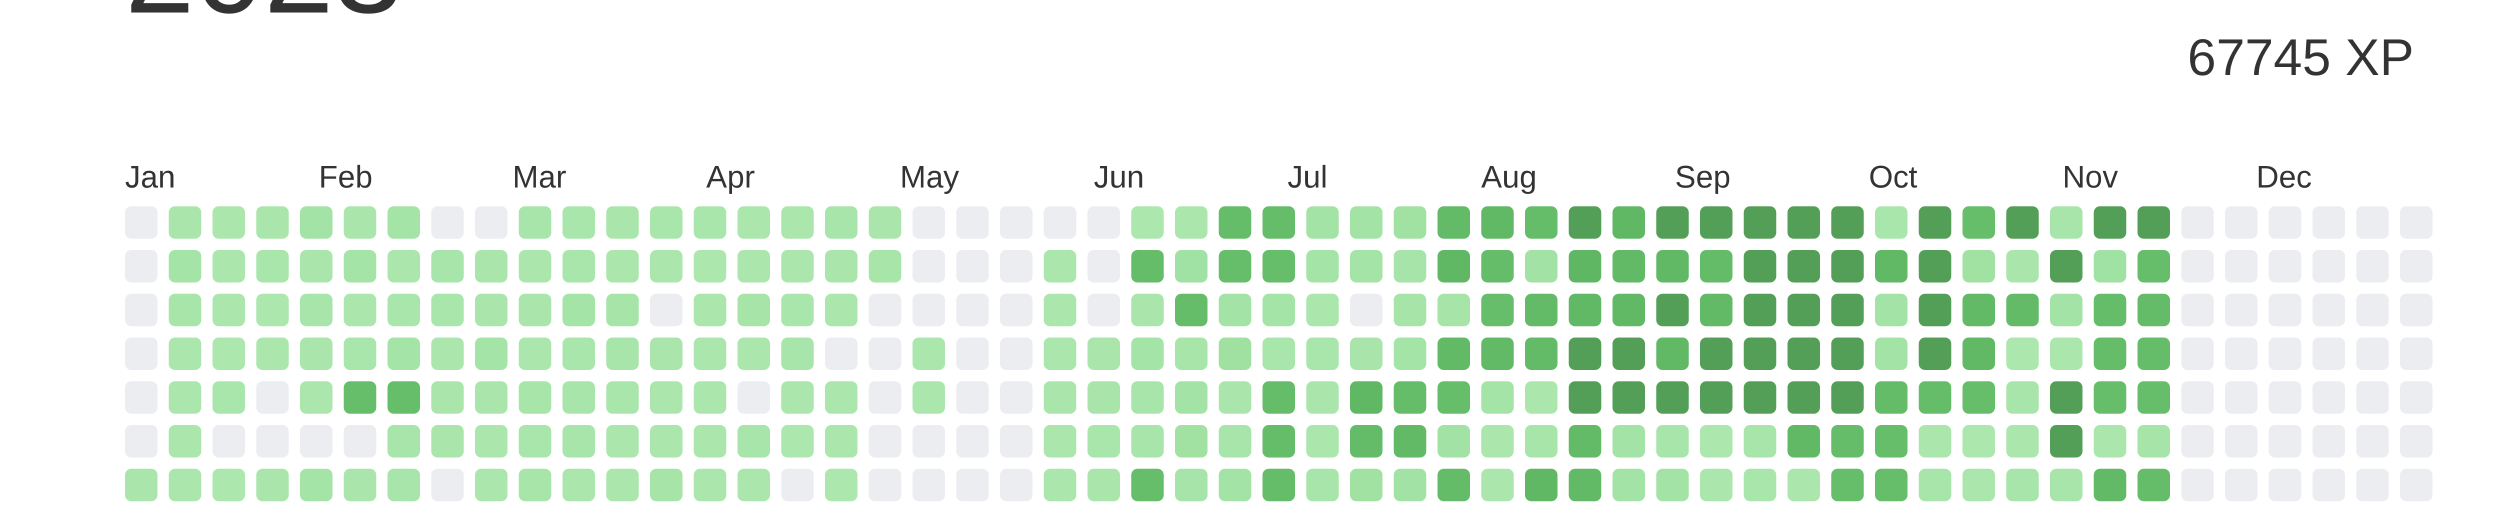
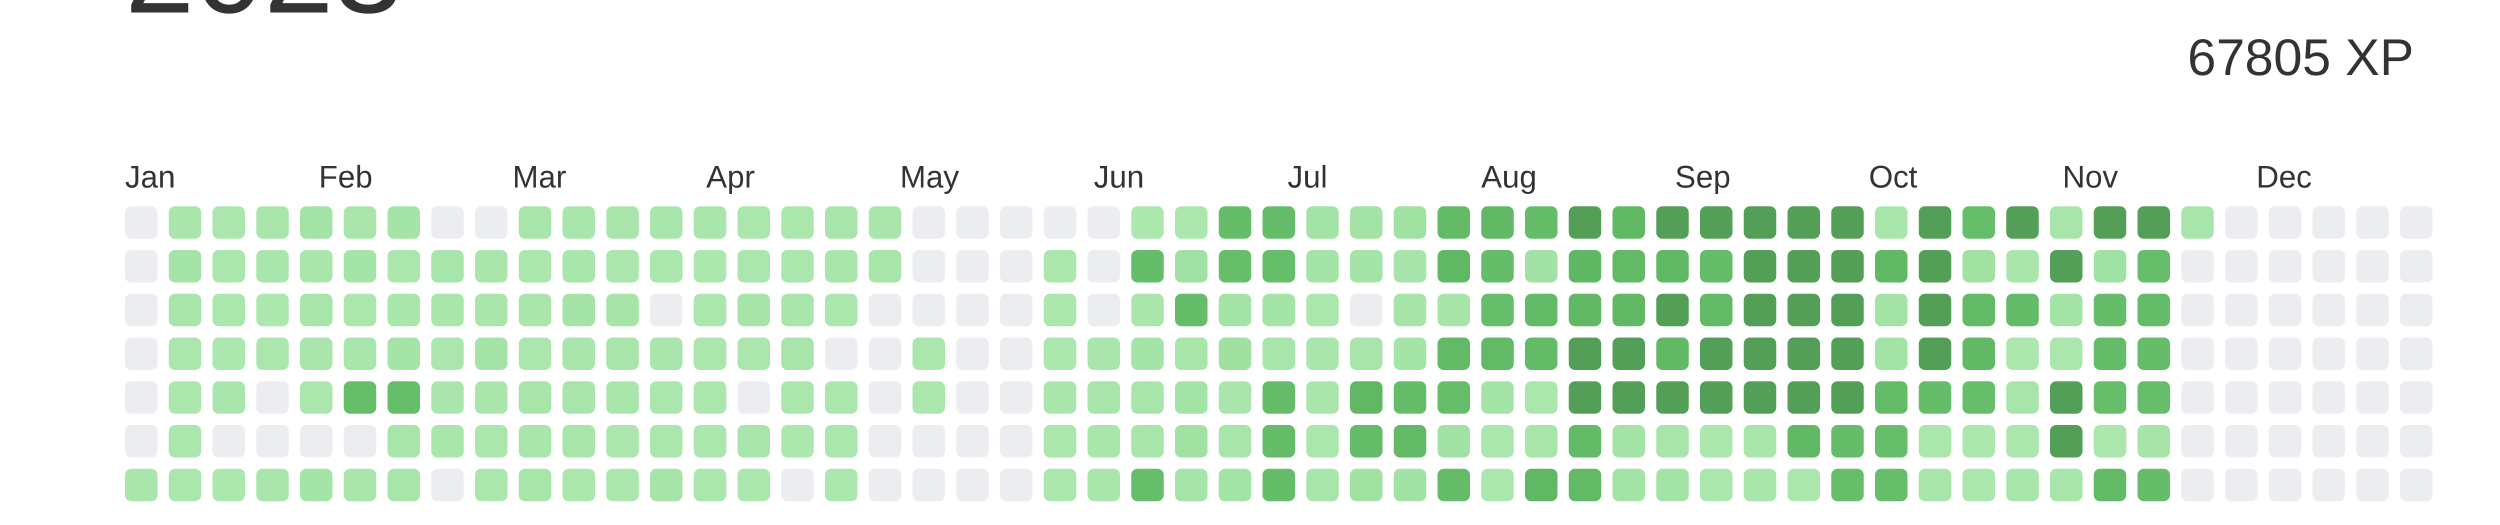
<svg xmlns="http://www.w3.org/2000/svg" baseProfile="full" height="42mm" version="1.1" viewBox="0,0,200,42" width="200mm">
  <defs />
  <rect fill="#ffffff" height="42" width="200" x="0" y="0" />
  <text alignment-baseline="hanging" fill="#333333" style="font-size:10.0px; font-family:Arial;" x="10" y="1">2023</text>
-   <text alignment-baseline="hanging" fill="#333333" style="font-size:4.125px; font-family:Arial;" x="175" y="6">67745 XP</text>
+   <text alignment-baseline="hanging" fill="#333333" style="font-size:4.125px; font-family:Arial;" x="175" y="6">67805 XP</text>
  <text fill="#333333" style="font-size:2.5px; font-family:Arial" x="10.0" y="15">Jan</text>
  <text fill="#333333" style="font-size:2.5px; font-family:Arial" x="25.5" y="15">Feb</text>
  <text fill="#333333" style="font-size:2.5px; font-family:Arial" x="41.0" y="15">Mar</text>
  <text fill="#333333" style="font-size:2.5px; font-family:Arial" x="56.5" y="15">Apr</text>
  <text fill="#333333" style="font-size:2.5px; font-family:Arial" x="72.0" y="15">May</text>
  <text fill="#333333" style="font-size:2.5px; font-family:Arial" x="87.5" y="15">Jun</text>
  <text fill="#333333" style="font-size:2.5px; font-family:Arial" x="103.0" y="15">Jul</text>
  <text fill="#333333" style="font-size:2.5px; font-family:Arial" x="118.5" y="15">Aug</text>
  <text fill="#333333" style="font-size:2.5px; font-family:Arial" x="134.0" y="15">Sep</text>
  <text fill="#333333" style="font-size:2.5px; font-family:Arial" x="149.5" y="15">Oct</text>
  <text fill="#333333" style="font-size:2.5px; font-family:Arial" x="165.0" y="15">Nov</text>
  <text fill="#333333" style="font-size:2.5px; font-family:Arial" x="180.5" y="15">Dec</text>
  <rect fill="#EBEDF0" height="2.6" rx="0.5" ry="0.5" width="2.6" x="10.0" y="16.5" />
  <rect fill="#EBEDF0" height="2.6" rx="0.5" ry="0.5" width="2.6" x="10.0" y="20.0" />
  <rect fill="#EBEDF0" height="2.6" rx="0.5" ry="0.5" width="2.6" x="10.0" y="23.5" />
  <rect fill="#EBEDF0" height="2.6" rx="0.5" ry="0.5" width="2.6" x="10.0" y="27.0" />
  <rect fill="#EBEDF0" height="2.6" rx="0.5" ry="0.5" width="2.6" x="10.0" y="30.5" />
  <rect fill="#EBEDF0" height="2.6" rx="0.5" ry="0.5" width="2.6" x="10.0" y="34.0" />
  <rect fill="#aae6ac" height="2.6" rx="0.5" ry="0.5" width="2.6" x="10.0" y="37.5" />
  <rect fill="#aae6ac" height="2.6" rx="0.5" ry="0.5" width="2.6" x="13.5" y="16.5" />
  <rect fill="#a5e4a7" height="2.6" rx="0.5" ry="0.5" width="2.6" x="13.5" y="20.0" />
  <rect fill="#a7e5a9" height="2.6" rx="0.5" ry="0.5" width="2.6" x="13.5" y="23.5" />
  <rect fill="#abe7ad" height="2.6" rx="0.5" ry="0.5" width="2.6" x="13.5" y="27.0" />
  <rect fill="#abe7ad" height="2.6" rx="0.5" ry="0.5" width="2.6" x="13.5" y="30.5" />
  <rect fill="#abe7ad" height="2.6" rx="0.5" ry="0.5" width="2.6" x="13.5" y="34.0" />
  <rect fill="#abe7ad" height="2.6" rx="0.5" ry="0.5" width="2.6" x="13.5" y="37.5" />
  <rect fill="#abe6ad" height="2.6" rx="0.5" ry="0.5" width="2.6" x="17.0" y="16.5" />
  <rect fill="#abe6ad" height="2.6" rx="0.5" ry="0.5" width="2.6" x="17.0" y="20.0" />
  <rect fill="#abe7ad" height="2.6" rx="0.5" ry="0.5" width="2.6" x="17.0" y="23.5" />
  <rect fill="#ace7ae" height="2.6" rx="0.5" ry="0.5" width="2.6" x="17.0" y="27.0" />
  <rect fill="#a9e6ab" height="2.6" rx="0.5" ry="0.5" width="2.6" x="17.0" y="30.5" />
  <rect fill="#EBEDF0" height="2.6" rx="0.5" ry="0.5" width="2.6" x="17.0" y="34.0" />
  <rect fill="#ace7ae" height="2.6" rx="0.5" ry="0.5" width="2.6" x="17.0" y="37.5" />
  <rect fill="#aae6ac" height="2.6" rx="0.5" ry="0.5" width="2.6" x="20.5" y="16.5" />
  <rect fill="#a9e6ab" height="2.6" rx="0.5" ry="0.5" width="2.6" x="20.5" y="20.0" />
  <rect fill="#ace7ae" height="2.6" rx="0.5" ry="0.5" width="2.6" x="20.5" y="23.5" />
  <rect fill="#abe7ad" height="2.6" rx="0.5" ry="0.5" width="2.6" x="20.5" y="27.0" />
  <rect fill="#EBEDF0" height="2.6" rx="0.5" ry="0.5" width="2.6" x="20.5" y="30.5" />
  <rect fill="#EBEDF0" height="2.6" rx="0.5" ry="0.5" width="2.6" x="20.5" y="34.0" />
  <rect fill="#aae6ac" height="2.6" rx="0.5" ry="0.5" width="2.6" x="20.5" y="37.5" />
  <rect fill="#a4e3a6" height="2.6" rx="0.5" ry="0.5" width="2.6" x="24.0" y="16.5" />
  <rect fill="#aae6ac" height="2.6" rx="0.5" ry="0.5" width="2.6" x="24.0" y="20.0" />
  <rect fill="#a8e5aa" height="2.6" rx="0.5" ry="0.5" width="2.6" x="24.0" y="23.5" />
  <rect fill="#aae6ac" height="2.6" rx="0.5" ry="0.5" width="2.6" x="24.0" y="27.0" />
  <rect fill="#abe6ad" height="2.6" rx="0.5" ry="0.5" width="2.6" x="24.0" y="30.5" />
  <rect fill="#EBEDF0" height="2.6" rx="0.5" ry="0.5" width="2.6" x="24.0" y="34.0" />
  <rect fill="#a4e4a7" height="2.6" rx="0.5" ry="0.5" width="2.6" x="24.0" y="37.5" />
  <rect fill="#aae6ac" height="2.6" rx="0.5" ry="0.5" width="2.6" x="27.5" y="16.5" />
  <rect fill="#a5e4a7" height="2.6" rx="0.5" ry="0.5" width="2.6" x="27.5" y="20.0" />
  <rect fill="#abe6ad" height="2.6" rx="0.5" ry="0.5" width="2.6" x="27.5" y="23.5" />
  <rect fill="#a9e6ab" height="2.6" rx="0.5" ry="0.5" width="2.6" x="27.5" y="27.0" />
  <rect fill="#66be6a" height="2.6" rx="0.5" ry="0.5" width="2.6" x="27.5" y="30.5" />
  <rect fill="#EBEDF0" height="2.6" rx="0.5" ry="0.5" width="2.6" x="27.5" y="34.0" />
  <rect fill="#aae6ac" height="2.6" rx="0.5" ry="0.5" width="2.6" x="27.5" y="37.5" />
  <rect fill="#a5e4a7" height="2.6" rx="0.5" ry="0.5" width="2.6" x="31.0" y="16.5" />
  <rect fill="#abe7ad" height="2.6" rx="0.5" ry="0.5" width="2.6" x="31.0" y="20.0" />
  <rect fill="#a9e6ab" height="2.6" rx="0.5" ry="0.5" width="2.6" x="31.0" y="23.5" />
  <rect fill="#a4e4a7" height="2.6" rx="0.5" ry="0.5" width="2.6" x="31.0" y="27.0" />
  <rect fill="#66be6a" height="2.6" rx="0.5" ry="0.5" width="2.6" x="31.0" y="30.5" />
  <rect fill="#a8e5aa" height="2.6" rx="0.5" ry="0.5" width="2.6" x="31.0" y="34.0" />
  <rect fill="#a7e5aa" height="2.6" rx="0.5" ry="0.5" width="2.6" x="31.0" y="37.5" />
  <rect fill="#EBEDF0" height="2.6" rx="0.5" ry="0.5" width="2.6" x="34.5" y="16.5" />
  <rect fill="#a8e5ab" height="2.6" rx="0.5" ry="0.5" width="2.6" x="34.5" y="20.0" />
  <rect fill="#a9e6ab" height="2.6" rx="0.5" ry="0.5" width="2.6" x="34.5" y="23.5" />
  <rect fill="#abe6ad" height="2.6" rx="0.5" ry="0.5" width="2.6" x="34.5" y="27.0" />
  <rect fill="#aae6ac" height="2.6" rx="0.5" ry="0.5" width="2.6" x="34.5" y="30.5" />
  <rect fill="#aae6ac" height="2.6" rx="0.5" ry="0.5" width="2.6" x="34.5" y="34.0" />
  <rect fill="#EBEDF0" height="2.6" rx="0.5" ry="0.5" width="2.6" x="34.5" y="37.5" />
  <rect fill="#EBEDF0" height="2.6" rx="0.5" ry="0.5" width="2.6" x="38.0" y="16.5" />
  <rect fill="#aae6ac" height="2.6" rx="0.5" ry="0.5" width="2.6" x="38.0" y="20.0" />
  <rect fill="#aae6ac" height="2.6" rx="0.5" ry="0.5" width="2.6" x="38.0" y="23.5" />
  <rect fill="#a5e4a7" height="2.6" rx="0.5" ry="0.5" width="2.6" x="38.0" y="27.0" />
  <rect fill="#aae6ac" height="2.6" rx="0.5" ry="0.5" width="2.6" x="38.0" y="30.5" />
  <rect fill="#abe7ad" height="2.6" rx="0.5" ry="0.5" width="2.6" x="38.0" y="34.0" />
  <rect fill="#abe6ad" height="2.6" rx="0.5" ry="0.5" width="2.6" x="38.0" y="37.5" />
  <rect fill="#a8e5aa" height="2.6" rx="0.5" ry="0.5" width="2.6" x="41.5" y="16.5" />
  <rect fill="#abe7ad" height="2.6" rx="0.5" ry="0.5" width="2.6" x="41.5" y="20.0" />
  <rect fill="#aae6ac" height="2.6" rx="0.5" ry="0.5" width="2.6" x="41.5" y="23.5" />
  <rect fill="#abe7ad" height="2.6" rx="0.5" ry="0.5" width="2.6" x="41.5" y="27.0" />
  <rect fill="#a7e5a9" height="2.6" rx="0.5" ry="0.5" width="2.6" x="41.5" y="30.5" />
  <rect fill="#a9e6ab" height="2.6" rx="0.5" ry="0.5" width="2.6" x="41.5" y="34.0" />
  <rect fill="#a7e5a9" height="2.6" rx="0.5" ry="0.5" width="2.6" x="41.5" y="37.5" />
  <rect fill="#a9e6ab" height="2.6" rx="0.5" ry="0.5" width="2.6" x="45.0" y="16.5" />
  <rect fill="#a9e6ab" height="2.6" rx="0.5" ry="0.5" width="2.6" x="45.0" y="20.0" />
  <rect fill="#a4e4a7" height="2.6" rx="0.5" ry="0.5" width="2.6" x="45.0" y="23.5" />
  <rect fill="#a9e6ab" height="2.6" rx="0.5" ry="0.5" width="2.6" x="45.0" y="27.0" />
  <rect fill="#a8e5aa" height="2.6" rx="0.5" ry="0.5" width="2.6" x="45.0" y="30.5" />
  <rect fill="#a8e5aa" height="2.6" rx="0.5" ry="0.5" width="2.6" x="45.0" y="34.0" />
  <rect fill="#abe7ad" height="2.6" rx="0.5" ry="0.5" width="2.6" x="45.0" y="37.5" />
  <rect fill="#aae6ac" height="2.6" rx="0.5" ry="0.5" width="2.6" x="48.5" y="16.5" />
  <rect fill="#abe7ad" height="2.6" rx="0.5" ry="0.5" width="2.6" x="48.5" y="20.0" />
  <rect fill="#a6e4a8" height="2.6" rx="0.5" ry="0.5" width="2.6" x="48.5" y="23.5" />
  <rect fill="#a8e5aa" height="2.6" rx="0.5" ry="0.5" width="2.6" x="48.5" y="27.0" />
  <rect fill="#a9e6ab" height="2.6" rx="0.5" ry="0.5" width="2.6" x="48.5" y="30.5" />
  <rect fill="#abe7ad" height="2.6" rx="0.5" ry="0.5" width="2.6" x="48.5" y="34.0" />
  <rect fill="#abe6ad" height="2.6" rx="0.5" ry="0.5" width="2.6" x="48.5" y="37.5" />
  <rect fill="#a9e6ab" height="2.6" rx="0.5" ry="0.5" width="2.6" x="52.0" y="16.5" />
  <rect fill="#abe6ad" height="2.6" rx="0.5" ry="0.5" width="2.6" x="52.0" y="20.0" />
  <rect fill="#EBEDF0" height="2.6" rx="0.5" ry="0.5" width="2.6" x="52.0" y="23.5" />
  <rect fill="#aae6ac" height="2.6" rx="0.5" ry="0.5" width="2.6" x="52.0" y="27.0" />
  <rect fill="#abe7ad" height="2.6" rx="0.5" ry="0.5" width="2.6" x="52.0" y="30.5" />
  <rect fill="#abe6ad" height="2.6" rx="0.5" ry="0.5" width="2.6" x="52.0" y="34.0" />
  <rect fill="#a6e4a8" height="2.6" rx="0.5" ry="0.5" width="2.6" x="52.0" y="37.5" />
  <rect fill="#a9e6ab" height="2.6" rx="0.5" ry="0.5" width="2.6" x="55.5" y="16.5" />
  <rect fill="#ace7ae" height="2.6" rx="0.5" ry="0.5" width="2.6" x="55.5" y="20.0" />
  <rect fill="#abe7ad" height="2.6" rx="0.5" ry="0.5" width="2.6" x="55.5" y="23.5" />
  <rect fill="#abe6ad" height="2.6" rx="0.5" ry="0.5" width="2.6" x="55.5" y="27.0" />
  <rect fill="#abe7ad" height="2.6" rx="0.5" ry="0.5" width="2.6" x="55.5" y="30.5" />
  <rect fill="#abe7ad" height="2.6" rx="0.5" ry="0.5" width="2.6" x="55.5" y="34.0" />
  <rect fill="#abe7ad" height="2.6" rx="0.5" ry="0.5" width="2.6" x="55.5" y="37.5" />
  <rect fill="#abe6ad" height="2.6" rx="0.5" ry="0.5" width="2.6" x="59.0" y="16.5" />
  <rect fill="#abe6ad" height="2.6" rx="0.5" ry="0.5" width="2.6" x="59.0" y="20.0" />
  <rect fill="#a6e4a8" height="2.6" rx="0.5" ry="0.5" width="2.6" x="59.0" y="23.5" />
  <rect fill="#abe7ad" height="2.6" rx="0.5" ry="0.5" width="2.6" x="59.0" y="27.0" />
  <rect fill="#EBEDF0" height="2.6" rx="0.5" ry="0.5" width="2.6" x="59.0" y="30.5" />
  <rect fill="#a8e5aa" height="2.6" rx="0.5" ry="0.5" width="2.6" x="59.0" y="34.0" />
  <rect fill="#abe7ad" height="2.6" rx="0.5" ry="0.5" width="2.6" x="59.0" y="37.5" />
  <rect fill="#abe7ad" height="2.6" rx="0.5" ry="0.5" width="2.6" x="62.5" y="16.5" />
  <rect fill="#abe7ad" height="2.6" rx="0.5" ry="0.5" width="2.6" x="62.5" y="20.0" />
  <rect fill="#a9e6ab" height="2.6" rx="0.5" ry="0.5" width="2.6" x="62.5" y="23.5" />
  <rect fill="#a8e5aa" height="2.6" rx="0.5" ry="0.5" width="2.6" x="62.5" y="27.0" />
  <rect fill="#abe6ad" height="2.6" rx="0.5" ry="0.5" width="2.6" x="62.5" y="30.5" />
  <rect fill="#ace7ae" height="2.6" rx="0.5" ry="0.5" width="2.6" x="62.5" y="34.0" />
  <rect fill="#EBEDF0" height="2.6" rx="0.5" ry="0.5" width="2.6" x="62.5" y="37.5" />
  <rect fill="#a8e5aa" height="2.6" rx="0.5" ry="0.5" width="2.6" x="66.0" y="16.5" />
  <rect fill="#aae6ac" height="2.6" rx="0.5" ry="0.5" width="2.6" x="66.0" y="20.0" />
  <rect fill="#abe7ad" height="2.6" rx="0.5" ry="0.5" width="2.6" x="66.0" y="23.5" />
  <rect fill="#EBEDF0" height="2.6" rx="0.5" ry="0.5" width="2.6" x="66.0" y="27.0" />
  <rect fill="#abe7ad" height="2.6" rx="0.5" ry="0.5" width="2.6" x="66.0" y="30.5" />
  <rect fill="#abe6ad" height="2.6" rx="0.5" ry="0.5" width="2.6" x="66.0" y="34.0" />
  <rect fill="#ace7ae" height="2.6" rx="0.5" ry="0.5" width="2.6" x="66.0" y="37.5" />
  <rect fill="#aae6ac" height="2.6" rx="0.5" ry="0.5" width="2.6" x="69.5" y="16.5" />
  <rect fill="#a7e5a9" height="2.6" rx="0.5" ry="0.5" width="2.6" x="69.5" y="20.0" />
  <rect fill="#EBEDF0" height="2.6" rx="0.5" ry="0.5" width="2.6" x="69.5" y="23.5" />
  <rect fill="#EBEDF0" height="2.6" rx="0.5" ry="0.5" width="2.6" x="69.5" y="27.0" />
  <rect fill="#EBEDF0" height="2.6" rx="0.5" ry="0.5" width="2.6" x="69.5" y="30.5" />
  <rect fill="#EBEDF0" height="2.6" rx="0.5" ry="0.5" width="2.6" x="69.5" y="34.0" />
  <rect fill="#EBEDF0" height="2.6" rx="0.5" ry="0.5" width="2.6" x="69.5" y="37.5" />
  <rect fill="#EBEDF0" height="2.6" rx="0.5" ry="0.5" width="2.6" x="73.0" y="16.5" />
  <rect fill="#EBEDF0" height="2.6" rx="0.5" ry="0.5" width="2.6" x="73.0" y="20.0" />
  <rect fill="#EBEDF0" height="2.6" rx="0.5" ry="0.5" width="2.6" x="73.0" y="23.5" />
  <rect fill="#abe7ad" height="2.6" rx="0.5" ry="0.5" width="2.6" x="73.0" y="27.0" />
  <rect fill="#abe7ad" height="2.6" rx="0.5" ry="0.5" width="2.6" x="73.0" y="30.5" />
  <rect fill="#EBEDF0" height="2.6" rx="0.5" ry="0.5" width="2.6" x="73.0" y="34.0" />
  <rect fill="#EBEDF0" height="2.6" rx="0.5" ry="0.5" width="2.6" x="73.0" y="37.5" />
  <rect fill="#EBEDF0" height="2.6" rx="0.5" ry="0.5" width="2.6" x="76.5" y="16.5" />
  <rect fill="#EBEDF0" height="2.6" rx="0.5" ry="0.5" width="2.6" x="76.5" y="20.0" />
  <rect fill="#EBEDF0" height="2.6" rx="0.5" ry="0.5" width="2.6" x="76.5" y="23.5" />
  <rect fill="#EBEDF0" height="2.6" rx="0.5" ry="0.5" width="2.6" x="76.5" y="27.0" />
  <rect fill="#EBEDF0" height="2.6" rx="0.5" ry="0.5" width="2.6" x="76.5" y="30.5" />
  <rect fill="#EBEDF0" height="2.6" rx="0.5" ry="0.5" width="2.6" x="76.5" y="34.0" />
  <rect fill="#EBEDF0" height="2.6" rx="0.5" ry="0.5" width="2.6" x="76.5" y="37.5" />
  <rect fill="#EBEDF0" height="2.6" rx="0.5" ry="0.5" width="2.6" x="80.0" y="16.5" />
  <rect fill="#EBEDF0" height="2.6" rx="0.5" ry="0.5" width="2.6" x="80.0" y="20.0" />
  <rect fill="#EBEDF0" height="2.6" rx="0.5" ry="0.5" width="2.6" x="80.0" y="23.5" />
  <rect fill="#EBEDF0" height="2.6" rx="0.5" ry="0.5" width="2.6" x="80.0" y="27.0" />
  <rect fill="#EBEDF0" height="2.6" rx="0.5" ry="0.5" width="2.6" x="80.0" y="30.5" />
  <rect fill="#EBEDF0" height="2.6" rx="0.5" ry="0.5" width="2.6" x="80.0" y="34.0" />
  <rect fill="#EBEDF0" height="2.6" rx="0.5" ry="0.5" width="2.6" x="80.0" y="37.5" />
  <rect fill="#EBEDF0" height="2.6" rx="0.5" ry="0.5" width="2.6" x="83.5" y="16.5" />
  <rect fill="#abe7ad" height="2.6" rx="0.5" ry="0.5" width="2.6" x="83.5" y="20.0" />
  <rect fill="#abe6ad" height="2.6" rx="0.5" ry="0.5" width="2.6" x="83.5" y="23.5" />
  <rect fill="#abe6ad" height="2.6" rx="0.5" ry="0.5" width="2.6" x="83.5" y="27.0" />
  <rect fill="#aae6ac" height="2.6" rx="0.5" ry="0.5" width="2.6" x="83.5" y="30.5" />
  <rect fill="#abe6ad" height="2.6" rx="0.5" ry="0.5" width="2.6" x="83.5" y="34.0" />
  <rect fill="#abe7ad" height="2.6" rx="0.5" ry="0.5" width="2.6" x="83.5" y="37.5" />
  <rect fill="#EBEDF0" height="2.6" rx="0.5" ry="0.5" width="2.6" x="87.0" y="16.5" />
  <rect fill="#EBEDF0" height="2.6" rx="0.5" ry="0.5" width="2.6" x="87.0" y="20.0" />
  <rect fill="#EBEDF0" height="2.6" rx="0.5" ry="0.5" width="2.6" x="87.0" y="23.5" />
  <rect fill="#aae6ac" height="2.6" rx="0.5" ry="0.5" width="2.6" x="87.0" y="27.0" />
  <rect fill="#a9e5ab" height="2.6" rx="0.5" ry="0.5" width="2.6" x="87.0" y="30.5" />
  <rect fill="#a9e6ab" height="2.6" rx="0.5" ry="0.5" width="2.6" x="87.0" y="34.0" />
  <rect fill="#aae6ac" height="2.6" rx="0.5" ry="0.5" width="2.6" x="87.0" y="37.5" />
  <rect fill="#ace7ae" height="2.6" rx="0.5" ry="0.5" width="2.6" x="90.5" y="16.5" />
  <rect fill="#65bd69" height="2.6" rx="0.5" ry="0.5" width="2.6" x="90.5" y="20.0" />
  <rect fill="#aae6ac" height="2.6" rx="0.5" ry="0.5" width="2.6" x="90.5" y="23.5" />
  <rect fill="#a4e4a7" height="2.6" rx="0.5" ry="0.5" width="2.6" x="90.5" y="27.0" />
  <rect fill="#a8e5aa" height="2.6" rx="0.5" ry="0.5" width="2.6" x="90.5" y="30.5" />
  <rect fill="#a8e5aa" height="2.6" rx="0.5" ry="0.5" width="2.6" x="90.5" y="34.0" />
  <rect fill="#66be6b" height="2.6" rx="0.5" ry="0.5" width="2.6" x="90.5" y="37.5" />
  <rect fill="#abe6ad" height="2.6" rx="0.5" ry="0.5" width="2.6" x="94.0" y="16.5" />
  <rect fill="#a0e2a3" height="2.6" rx="0.5" ry="0.5" width="2.6" x="94.0" y="20.0" />
  <rect fill="#65bd6a" height="2.6" rx="0.5" ry="0.5" width="2.6" x="94.0" y="23.5" />
  <rect fill="#a7e5a9" height="2.6" rx="0.5" ry="0.5" width="2.6" x="94.0" y="27.0" />
  <rect fill="#a3e3a5" height="2.6" rx="0.5" ry="0.5" width="2.6" x="94.0" y="30.5" />
  <rect fill="#a1e2a3" height="2.6" rx="0.5" ry="0.5" width="2.6" x="94.0" y="34.0" />
  <rect fill="#a6e4a9" height="2.6" rx="0.5" ry="0.5" width="2.6" x="94.0" y="37.5" />
  <rect fill="#65bc69" height="2.6" rx="0.5" ry="0.5" width="2.6" x="97.5" y="16.5" />
  <rect fill="#66be6b" height="2.6" rx="0.5" ry="0.5" width="2.6" x="97.5" y="20.0" />
  <rect fill="#a3e3a5" height="2.6" rx="0.5" ry="0.5" width="2.6" x="97.5" y="23.5" />
  <rect fill="#a0e1a2" height="2.6" rx="0.5" ry="0.5" width="2.6" x="97.5" y="27.0" />
  <rect fill="#aae6ac" height="2.6" rx="0.5" ry="0.5" width="2.6" x="97.5" y="30.5" />
  <rect fill="#a8e5aa" height="2.6" rx="0.5" ry="0.5" width="2.6" x="97.5" y="34.0" />
  <rect fill="#a3e3a5" height="2.6" rx="0.5" ry="0.5" width="2.6" x="97.5" y="37.5" />
  <rect fill="#65bd6a" height="2.6" rx="0.5" ry="0.5" width="2.6" x="101.0" y="16.5" />
  <rect fill="#66be6b" height="2.6" rx="0.5" ry="0.5" width="2.6" x="101.0" y="20.0" />
  <rect fill="#a5e4a7" height="2.6" rx="0.5" ry="0.5" width="2.6" x="101.0" y="23.5" />
  <rect fill="#a9e6ab" height="2.6" rx="0.5" ry="0.5" width="2.6" x="101.0" y="27.0" />
  <rect fill="#65bd6a" height="2.6" rx="0.5" ry="0.5" width="2.6" x="101.0" y="30.5" />
  <rect fill="#65bc69" height="2.6" rx="0.5" ry="0.5" width="2.6" x="101.0" y="34.0" />
  <rect fill="#65bd6a" height="2.6" rx="0.5" ry="0.5" width="2.6" x="101.0" y="37.5" />
  <rect fill="#a4e3a6" height="2.6" rx="0.5" ry="0.5" width="2.6" x="104.5" y="16.5" />
  <rect fill="#a5e4a7" height="2.6" rx="0.5" ry="0.5" width="2.6" x="104.5" y="20.0" />
  <rect fill="#abe7ad" height="2.6" rx="0.5" ry="0.5" width="2.6" x="104.5" y="23.5" />
  <rect fill="#a9e6ab" height="2.6" rx="0.5" ry="0.5" width="2.6" x="104.5" y="27.0" />
  <rect fill="#aae6ac" height="2.6" rx="0.5" ry="0.5" width="2.6" x="104.5" y="30.5" />
  <rect fill="#abe7ad" height="2.6" rx="0.5" ry="0.5" width="2.6" x="104.5" y="34.0" />
  <rect fill="#a7e5aa" height="2.6" rx="0.5" ry="0.5" width="2.6" x="104.5" y="37.5" />
  <rect fill="#a4e3a6" height="2.6" rx="0.5" ry="0.5" width="2.6" x="108.0" y="16.5" />
  <rect fill="#a5e4a7" height="2.6" rx="0.5" ry="0.5" width="2.6" x="108.0" y="20.0" />
  <rect fill="#EBEDF0" height="2.6" rx="0.5" ry="0.5" width="2.6" x="108.0" y="23.5" />
  <rect fill="#a9e5ab" height="2.6" rx="0.5" ry="0.5" width="2.6" x="108.0" y="27.0" />
  <rect fill="#60b764" height="2.6" rx="0.5" ry="0.5" width="2.6" x="108.0" y="30.5" />
  <rect fill="#64bc69" height="2.6" rx="0.5" ry="0.5" width="2.6" x="108.0" y="34.0" />
  <rect fill="#a1e2a3" height="2.6" rx="0.5" ry="0.5" width="2.6" x="108.0" y="37.5" />
  <rect fill="#a1e2a3" height="2.6" rx="0.5" ry="0.5" width="2.6" x="111.5" y="16.5" />
  <rect fill="#a6e4a9" height="2.6" rx="0.5" ry="0.5" width="2.6" x="111.5" y="20.0" />
  <rect fill="#a6e4a8" height="2.6" rx="0.5" ry="0.5" width="2.6" x="111.5" y="23.5" />
  <rect fill="#a4e4a7" height="2.6" rx="0.5" ry="0.5" width="2.6" x="111.5" y="27.0" />
  <rect fill="#65bd6a" height="2.6" rx="0.5" ry="0.5" width="2.6" x="111.5" y="30.5" />
  <rect fill="#62ba67" height="2.6" rx="0.5" ry="0.5" width="2.6" x="111.5" y="34.0" />
  <rect fill="#a2e3a5" height="2.6" rx="0.5" ry="0.5" width="2.6" x="111.5" y="37.5" />
  <rect fill="#63bb68" height="2.6" rx="0.5" ry="0.5" width="2.6" x="115.0" y="16.5" />
  <rect fill="#60b865" height="2.6" rx="0.5" ry="0.5" width="2.6" x="115.0" y="20.0" />
  <rect fill="#a6e4a8" height="2.6" rx="0.5" ry="0.5" width="2.6" x="115.0" y="23.5" />
  <rect fill="#62ba67" height="2.6" rx="0.5" ry="0.5" width="2.6" x="115.0" y="27.0" />
  <rect fill="#66be6b" height="2.6" rx="0.5" ry="0.5" width="2.6" x="115.0" y="30.5" />
  <rect fill="#a2e2a4" height="2.6" rx="0.5" ry="0.5" width="2.6" x="115.0" y="34.0" />
  <rect fill="#64bc69" height="2.6" rx="0.5" ry="0.5" width="2.6" x="115.0" y="37.5" />
  <rect fill="#61b966" height="2.6" rx="0.5" ry="0.5" width="2.6" x="118.5" y="16.5" />
  <rect fill="#65bd6a" height="2.6" rx="0.5" ry="0.5" width="2.6" x="118.5" y="20.0" />
  <rect fill="#66bd6a" height="2.6" rx="0.5" ry="0.5" width="2.6" x="118.5" y="23.5" />
  <rect fill="#62ba67" height="2.6" rx="0.5" ry="0.5" width="2.6" x="118.5" y="27.0" />
  <rect fill="#a5e4a7" height="2.6" rx="0.5" ry="0.5" width="2.6" x="118.5" y="30.5" />
  <rect fill="#abe6ad" height="2.6" rx="0.5" ry="0.5" width="2.6" x="118.5" y="34.0" />
  <rect fill="#abe7ad" height="2.6" rx="0.5" ry="0.5" width="2.6" x="118.5" y="37.5" />
  <rect fill="#65bd6a" height="2.6" rx="0.5" ry="0.5" width="2.6" x="122.0" y="16.5" />
  <rect fill="#a2e3a5" height="2.6" rx="0.5" ry="0.5" width="2.6" x="122.0" y="20.0" />
  <rect fill="#63bb68" height="2.6" rx="0.5" ry="0.5" width="2.6" x="122.0" y="23.5" />
  <rect fill="#63bb68" height="2.6" rx="0.5" ry="0.5" width="2.6" x="122.0" y="27.0" />
  <rect fill="#abe7ad" height="2.6" rx="0.5" ry="0.5" width="2.6" x="122.0" y="30.5" />
  <rect fill="#a7e5a9" height="2.6" rx="0.5" ry="0.5" width="2.6" x="122.0" y="34.0" />
  <rect fill="#60b764" height="2.6" rx="0.5" ry="0.5" width="2.6" x="122.0" y="37.5" />
  <rect fill="#549F57" height="2.6" rx="0.5" ry="0.5" width="2.6" x="125.5" y="16.5" />
  <rect fill="#5fb764" height="2.6" rx="0.5" ry="0.5" width="2.6" x="125.5" y="20.0" />
  <rect fill="#61b966" height="2.6" rx="0.5" ry="0.5" width="2.6" x="125.5" y="23.5" />
  <rect fill="#549F57" height="2.6" rx="0.5" ry="0.5" width="2.6" x="125.5" y="27.0" />
  <rect fill="#549F57" height="2.6" rx="0.5" ry="0.5" width="2.6" x="125.5" y="30.5" />
  <rect fill="#63bb68" height="2.6" rx="0.5" ry="0.5" width="2.6" x="125.5" y="34.0" />
  <rect fill="#62ba67" height="2.6" rx="0.5" ry="0.5" width="2.6" x="125.5" y="37.5" />
  <rect fill="#60b865" height="2.6" rx="0.5" ry="0.5" width="2.6" x="129.0" y="16.5" />
  <rect fill="#62ba67" height="2.6" rx="0.5" ry="0.5" width="2.6" x="129.0" y="20.0" />
  <rect fill="#61b966" height="2.6" rx="0.5" ry="0.5" width="2.6" x="129.0" y="23.5" />
  <rect fill="#549F57" height="2.6" rx="0.5" ry="0.5" width="2.6" x="129.0" y="27.0" />
  <rect fill="#549F57" height="2.6" rx="0.5" ry="0.5" width="2.6" x="129.0" y="30.5" />
  <rect fill="#a3e3a5" height="2.6" rx="0.5" ry="0.5" width="2.6" x="129.0" y="34.0" />
  <rect fill="#a4e3a6" height="2.6" rx="0.5" ry="0.5" width="2.6" x="129.0" y="37.5" />
  <rect fill="#549F57" height="2.6" rx="0.5" ry="0.5" width="2.6" x="132.5" y="16.5" />
  <rect fill="#61b966" height="2.6" rx="0.5" ry="0.5" width="2.6" x="132.5" y="20.0" />
  <rect fill="#549F57" height="2.6" rx="0.5" ry="0.5" width="2.6" x="132.5" y="23.5" />
  <rect fill="#61b966" height="2.6" rx="0.5" ry="0.5" width="2.6" x="132.5" y="27.0" />
  <rect fill="#549F57" height="2.6" rx="0.5" ry="0.5" width="2.6" x="132.5" y="30.5" />
  <rect fill="#a8e5aa" height="2.6" rx="0.5" ry="0.5" width="2.6" x="132.5" y="34.0" />
  <rect fill="#a4e3a6" height="2.6" rx="0.5" ry="0.5" width="2.6" x="132.5" y="37.5" />
  <rect fill="#549F57" height="2.6" rx="0.5" ry="0.5" width="2.6" x="136.0" y="16.5" />
  <rect fill="#64bc69" height="2.6" rx="0.5" ry="0.5" width="2.6" x="136.0" y="20.0" />
  <rect fill="#62ba67" height="2.6" rx="0.5" ry="0.5" width="2.6" x="136.0" y="23.5" />
  <rect fill="#549F57" height="2.6" rx="0.5" ry="0.5" width="2.6" x="136.0" y="27.0" />
  <rect fill="#549F57" height="2.6" rx="0.5" ry="0.5" width="2.6" x="136.0" y="30.5" />
  <rect fill="#ace7ae" height="2.6" rx="0.5" ry="0.5" width="2.6" x="136.0" y="34.0" />
  <rect fill="#abe6ad" height="2.6" rx="0.5" ry="0.5" width="2.6" x="136.0" y="37.5" />
  <rect fill="#549F57" height="2.6" rx="0.5" ry="0.5" width="2.6" x="139.5" y="16.5" />
  <rect fill="#549F57" height="2.6" rx="0.5" ry="0.5" width="2.6" x="139.5" y="20.0" />
  <rect fill="#549F57" height="2.6" rx="0.5" ry="0.5" width="2.6" x="139.5" y="23.5" />
  <rect fill="#549F57" height="2.6" rx="0.5" ry="0.5" width="2.6" x="139.5" y="27.0" />
  <rect fill="#549F57" height="2.6" rx="0.5" ry="0.5" width="2.6" x="139.5" y="30.5" />
  <rect fill="#a8e5ab" height="2.6" rx="0.5" ry="0.5" width="2.6" x="139.5" y="34.0" />
  <rect fill="#a9e6ab" height="2.6" rx="0.5" ry="0.5" width="2.6" x="139.5" y="37.5" />
  <rect fill="#549F57" height="2.6" rx="0.5" ry="0.5" width="2.6" x="143.0" y="16.5" />
  <rect fill="#549F57" height="2.6" rx="0.5" ry="0.5" width="2.6" x="143.0" y="20.0" />
  <rect fill="#549F57" height="2.6" rx="0.5" ry="0.5" width="2.6" x="143.0" y="23.5" />
  <rect fill="#549F57" height="2.6" rx="0.5" ry="0.5" width="2.6" x="143.0" y="27.0" />
  <rect fill="#549F57" height="2.6" rx="0.5" ry="0.5" width="2.6" x="143.0" y="30.5" />
  <rect fill="#61b966" height="2.6" rx="0.5" ry="0.5" width="2.6" x="143.0" y="34.0" />
  <rect fill="#abe7ad" height="2.6" rx="0.5" ry="0.5" width="2.6" x="143.0" y="37.5" />
  <rect fill="#549F57" height="2.6" rx="0.5" ry="0.5" width="2.6" x="146.5" y="16.5" />
  <rect fill="#549F57" height="2.6" rx="0.5" ry="0.5" width="2.6" x="146.5" y="20.0" />
  <rect fill="#549F57" height="2.6" rx="0.5" ry="0.5" width="2.6" x="146.5" y="23.5" />
  <rect fill="#549F57" height="2.6" rx="0.5" ry="0.5" width="2.6" x="146.5" y="27.0" />
  <rect fill="#549F57" height="2.6" rx="0.5" ry="0.5" width="2.6" x="146.5" y="30.5" />
  <rect fill="#65bd6a" height="2.6" rx="0.5" ry="0.5" width="2.6" x="146.5" y="34.0" />
  <rect fill="#66be6b" height="2.6" rx="0.5" ry="0.5" width="2.6" x="146.5" y="37.5" />
  <rect fill="#a9e6ab" height="2.6" rx="0.5" ry="0.5" width="2.6" x="150.0" y="16.5" />
  <rect fill="#61b966" height="2.6" rx="0.5" ry="0.5" width="2.6" x="150.0" y="20.0" />
  <rect fill="#a4e3a6" height="2.6" rx="0.5" ry="0.5" width="2.6" x="150.0" y="23.5" />
  <rect fill="#a3e3a6" height="2.6" rx="0.5" ry="0.5" width="2.6" x="150.0" y="27.0" />
  <rect fill="#64bc69" height="2.6" rx="0.5" ry="0.5" width="2.6" x="150.0" y="30.5" />
  <rect fill="#66be6b" height="2.6" rx="0.5" ry="0.5" width="2.6" x="150.0" y="34.0" />
  <rect fill="#66bd6a" height="2.6" rx="0.5" ry="0.5" width="2.6" x="150.0" y="37.5" />
  <rect fill="#549F57" height="2.6" rx="0.5" ry="0.5" width="2.6" x="153.5" y="16.5" />
  <rect fill="#549F57" height="2.6" rx="0.5" ry="0.5" width="2.6" x="153.5" y="20.0" />
  <rect fill="#549F57" height="2.6" rx="0.5" ry="0.5" width="2.6" x="153.5" y="23.5" />
  <rect fill="#549F57" height="2.6" rx="0.5" ry="0.5" width="2.6" x="153.5" y="27.0" />
  <rect fill="#65bc69" height="2.6" rx="0.5" ry="0.5" width="2.6" x="153.5" y="30.5" />
  <rect fill="#abe7ad" height="2.6" rx="0.5" ry="0.5" width="2.6" x="153.5" y="34.0" />
  <rect fill="#a8e5aa" height="2.6" rx="0.5" ry="0.5" width="2.6" x="153.5" y="37.5" />
  <rect fill="#66be6a" height="2.6" rx="0.5" ry="0.5" width="2.6" x="157.0" y="16.5" />
  <rect fill="#a1e2a3" height="2.6" rx="0.5" ry="0.5" width="2.6" x="157.0" y="20.0" />
  <rect fill="#62ba67" height="2.6" rx="0.5" ry="0.5" width="2.6" x="157.0" y="23.5" />
  <rect fill="#61b966" height="2.6" rx="0.5" ry="0.5" width="2.6" x="157.0" y="27.0" />
  <rect fill="#66be6a" height="2.6" rx="0.5" ry="0.5" width="2.6" x="157.0" y="30.5" />
  <rect fill="#ace7ae" height="2.6" rx="0.5" ry="0.5" width="2.6" x="157.0" y="34.0" />
  <rect fill="#abe7ad" height="2.6" rx="0.5" ry="0.5" width="2.6" x="157.0" y="37.5" />
  <rect fill="#549F57" height="2.6" rx="0.5" ry="0.5" width="2.6" x="160.5" y="16.5" />
  <rect fill="#aae6ac" height="2.6" rx="0.5" ry="0.5" width="2.6" x="160.5" y="20.0" />
  <rect fill="#63bb68" height="2.6" rx="0.5" ry="0.5" width="2.6" x="160.5" y="23.5" />
  <rect fill="#ace7ae" height="2.6" rx="0.5" ry="0.5" width="2.6" x="160.5" y="27.0" />
  <rect fill="#a8e5aa" height="2.6" rx="0.5" ry="0.5" width="2.6" x="160.5" y="30.5" />
  <rect fill="#abe7ad" height="2.6" rx="0.5" ry="0.5" width="2.6" x="160.5" y="34.0" />
  <rect fill="#a7e5aa" height="2.6" rx="0.5" ry="0.5" width="2.6" x="160.5" y="37.5" />
  <rect fill="#a8e5aa" height="2.6" rx="0.5" ry="0.5" width="2.6" x="164.0" y="16.5" />
  <rect fill="#549F57" height="2.6" rx="0.5" ry="0.5" width="2.6" x="164.0" y="20.0" />
  <rect fill="#a4e3a6" height="2.6" rx="0.5" ry="0.5" width="2.6" x="164.0" y="23.5" />
  <rect fill="#abe7ad" height="2.6" rx="0.5" ry="0.5" width="2.6" x="164.0" y="27.0" />
  <rect fill="#549F57" height="2.6" rx="0.5" ry="0.5" width="2.6" x="164.0" y="30.5" />
  <rect fill="#549F57" height="2.6" rx="0.5" ry="0.5" width="2.6" x="164.0" y="34.0" />
  <rect fill="#a8e5aa" height="2.6" rx="0.5" ry="0.5" width="2.6" x="164.0" y="37.5" />
  <rect fill="#549F57" height="2.6" rx="0.5" ry="0.5" width="2.6" x="167.5" y="16.5" />
  <rect fill="#a0e2a3" height="2.6" rx="0.5" ry="0.5" width="2.6" x="167.5" y="20.0" />
  <rect fill="#65bd6a" height="2.6" rx="0.5" ry="0.5" width="2.6" x="167.5" y="23.5" />
  <rect fill="#65bd6a" height="2.6" rx="0.5" ry="0.5" width="2.6" x="167.5" y="27.0" />
  <rect fill="#66bd6a" height="2.6" rx="0.5" ry="0.5" width="2.6" x="167.5" y="30.5" />
  <rect fill="#abe7ad" height="2.6" rx="0.5" ry="0.5" width="2.6" x="167.5" y="34.0" />
  <rect fill="#62ba67" height="2.6" rx="0.5" ry="0.5" width="2.6" x="167.5" y="37.5" />
  <rect fill="#549F57" height="2.6" rx="0.5" ry="0.5" width="2.6" x="171.0" y="16.5" />
  <rect fill="#66be6b" height="2.6" rx="0.5" ry="0.5" width="2.6" x="171.0" y="20.0" />
  <rect fill="#64bb68" height="2.6" rx="0.5" ry="0.5" width="2.6" x="171.0" y="23.5" />
  <rect fill="#65bd6a" height="2.6" rx="0.5" ry="0.5" width="2.6" x="171.0" y="27.0" />
  <rect fill="#66be6b" height="2.6" rx="0.5" ry="0.5" width="2.6" x="171.0" y="30.5" />
  <rect fill="#a6e4a8" height="2.6" rx="0.5" ry="0.5" width="2.6" x="171.0" y="34.0" />
  <rect fill="#65bd6a" height="2.6" rx="0.5" ry="0.5" width="2.6" x="171.0" y="37.5" />
-   <rect fill="#EBEDF0" height="2.6" rx="0.5" ry="0.5" width="2.6" x="174.5" y="16.5" />
+   <rect fill="#a8e5ab" height="2.6" rx="0.5" ry="0.5" width="2.6" x="174.5" y="16.5" />
  <rect fill="#EBEDF0" height="2.6" rx="0.5" ry="0.5" width="2.6" x="174.5" y="20.0" />
  <rect fill="#EBEDF0" height="2.6" rx="0.5" ry="0.5" width="2.6" x="174.5" y="23.5" />
  <rect fill="#EBEDF0" height="2.6" rx="0.5" ry="0.5" width="2.6" x="174.5" y="27.0" />
  <rect fill="#EBEDF0" height="2.6" rx="0.5" ry="0.5" width="2.6" x="174.5" y="30.5" />
  <rect fill="#EBEDF0" height="2.6" rx="0.5" ry="0.5" width="2.6" x="174.5" y="34.0" />
  <rect fill="#EBEDF0" height="2.6" rx="0.5" ry="0.5" width="2.6" x="174.5" y="37.5" />
  <rect fill="#EBEDF0" height="2.6" rx="0.5" ry="0.5" width="2.6" x="178.0" y="16.5" />
  <rect fill="#EBEDF0" height="2.6" rx="0.5" ry="0.5" width="2.6" x="178.0" y="20.0" />
  <rect fill="#EBEDF0" height="2.6" rx="0.5" ry="0.5" width="2.6" x="178.0" y="23.5" />
  <rect fill="#EBEDF0" height="2.6" rx="0.5" ry="0.5" width="2.6" x="178.0" y="27.0" />
  <rect fill="#EBEDF0" height="2.6" rx="0.5" ry="0.5" width="2.6" x="178.0" y="30.5" />
  <rect fill="#EBEDF0" height="2.6" rx="0.5" ry="0.5" width="2.6" x="178.0" y="34.0" />
  <rect fill="#EBEDF0" height="2.6" rx="0.5" ry="0.5" width="2.6" x="178.0" y="37.5" />
  <rect fill="#EBEDF0" height="2.6" rx="0.5" ry="0.5" width="2.6" x="181.5" y="16.5" />
  <rect fill="#EBEDF0" height="2.6" rx="0.5" ry="0.5" width="2.6" x="181.5" y="20.0" />
  <rect fill="#EBEDF0" height="2.6" rx="0.5" ry="0.5" width="2.6" x="181.5" y="23.5" />
  <rect fill="#EBEDF0" height="2.6" rx="0.5" ry="0.5" width="2.6" x="181.5" y="27.0" />
  <rect fill="#EBEDF0" height="2.6" rx="0.5" ry="0.5" width="2.6" x="181.5" y="30.5" />
  <rect fill="#EBEDF0" height="2.6" rx="0.5" ry="0.5" width="2.6" x="181.5" y="34.0" />
  <rect fill="#EBEDF0" height="2.6" rx="0.5" ry="0.5" width="2.6" x="181.5" y="37.5" />
  <rect fill="#EBEDF0" height="2.6" rx="0.5" ry="0.5" width="2.6" x="185.0" y="16.5" />
  <rect fill="#EBEDF0" height="2.6" rx="0.5" ry="0.5" width="2.6" x="185.0" y="20.0" />
  <rect fill="#EBEDF0" height="2.6" rx="0.5" ry="0.5" width="2.6" x="185.0" y="23.5" />
  <rect fill="#EBEDF0" height="2.6" rx="0.5" ry="0.5" width="2.6" x="185.0" y="27.0" />
  <rect fill="#EBEDF0" height="2.6" rx="0.5" ry="0.5" width="2.6" x="185.0" y="30.5" />
  <rect fill="#EBEDF0" height="2.6" rx="0.5" ry="0.5" width="2.6" x="185.0" y="34.0" />
  <rect fill="#EBEDF0" height="2.6" rx="0.5" ry="0.5" width="2.6" x="185.0" y="37.5" />
  <rect fill="#EBEDF0" height="2.6" rx="0.5" ry="0.5" width="2.6" x="188.5" y="16.5" />
  <rect fill="#EBEDF0" height="2.6" rx="0.5" ry="0.5" width="2.6" x="188.5" y="20.0" />
  <rect fill="#EBEDF0" height="2.6" rx="0.5" ry="0.5" width="2.6" x="188.5" y="23.5" />
  <rect fill="#EBEDF0" height="2.6" rx="0.5" ry="0.5" width="2.6" x="188.5" y="27.0" />
  <rect fill="#EBEDF0" height="2.6" rx="0.5" ry="0.5" width="2.6" x="188.5" y="30.5" />
  <rect fill="#EBEDF0" height="2.6" rx="0.5" ry="0.5" width="2.6" x="188.5" y="34.0" />
  <rect fill="#EBEDF0" height="2.6" rx="0.5" ry="0.5" width="2.6" x="188.5" y="37.5" />
  <rect fill="#EBEDF0" height="2.6" rx="0.5" ry="0.5" width="2.6" x="192.0" y="16.5" />
  <rect fill="#EBEDF0" height="2.6" rx="0.5" ry="0.5" width="2.6" x="192.0" y="20.0" />
  <rect fill="#EBEDF0" height="2.6" rx="0.5" ry="0.5" width="2.6" x="192.0" y="23.5" />
  <rect fill="#EBEDF0" height="2.6" rx="0.5" ry="0.5" width="2.6" x="192.0" y="27.0" />
  <rect fill="#EBEDF0" height="2.6" rx="0.5" ry="0.5" width="2.6" x="192.0" y="30.5" />
  <rect fill="#EBEDF0" height="2.6" rx="0.5" ry="0.5" width="2.6" x="192.0" y="34.0" />
  <rect fill="#EBEDF0" height="2.6" rx="0.5" ry="0.5" width="2.6" x="192.0" y="37.5" />
</svg>
